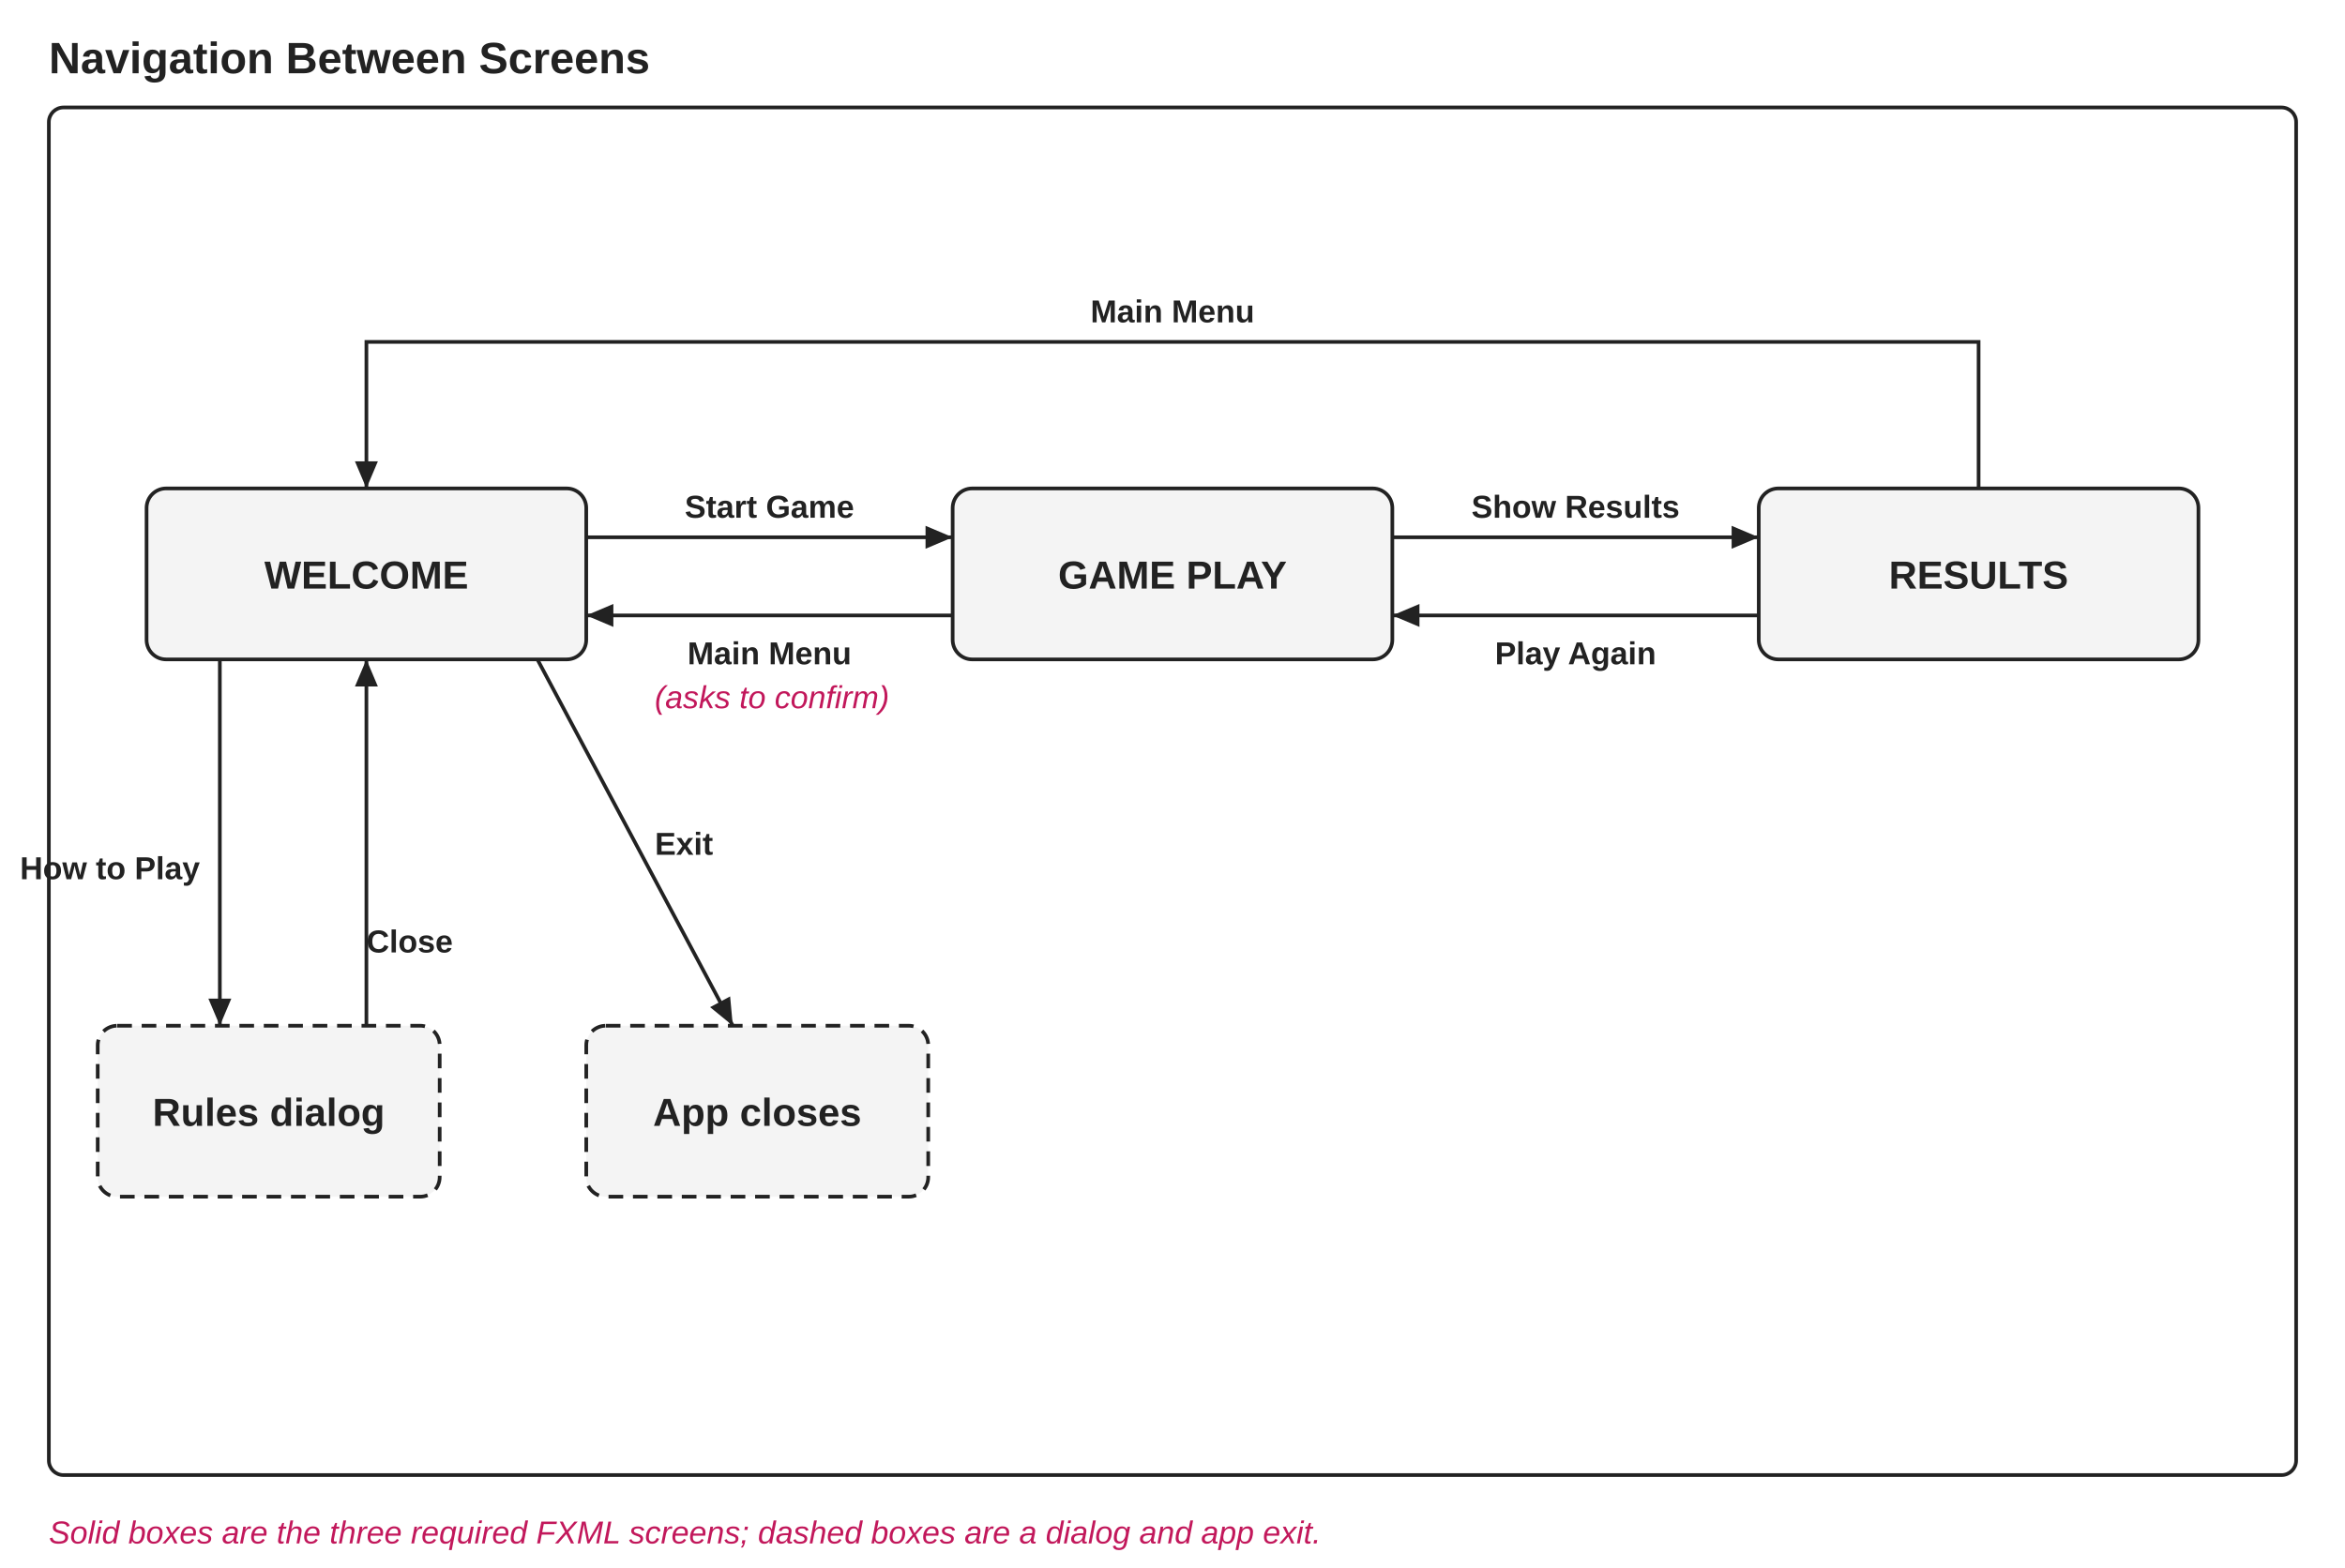
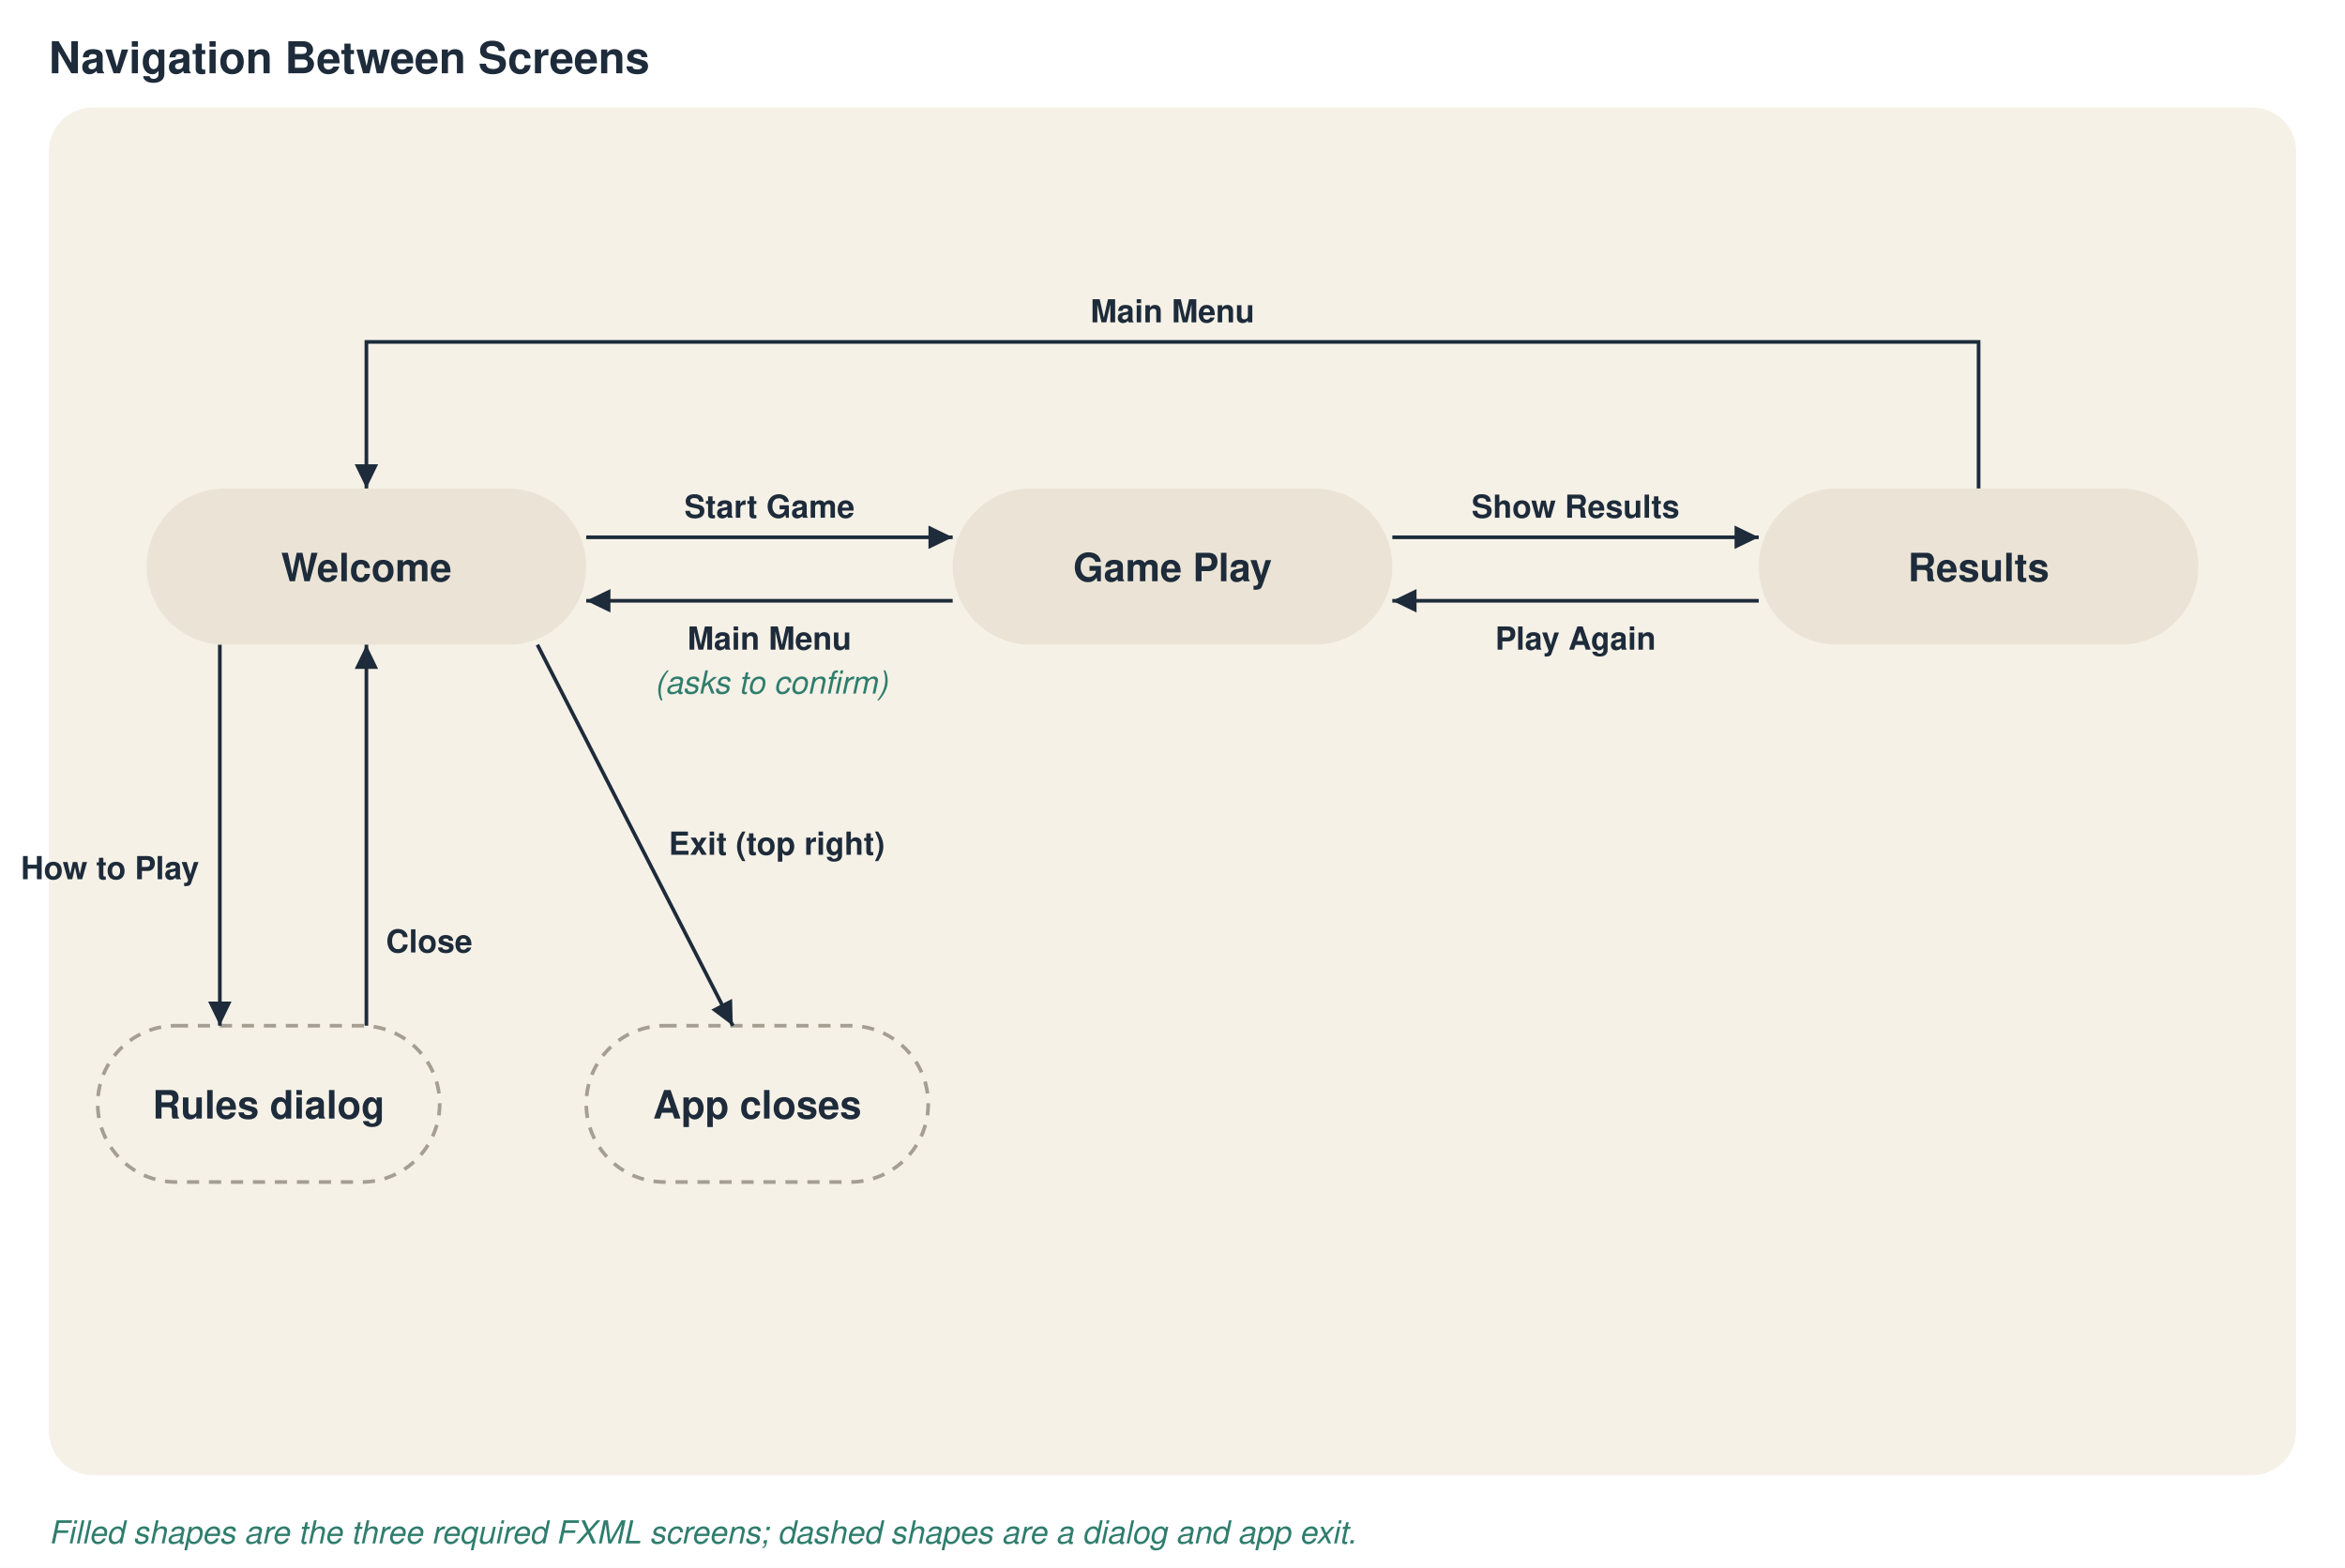
<svg xmlns="http://www.w3.org/2000/svg" width="960" height="642" viewBox="0 0 960 642">
-   <rect x="0" y="0" width="960" height="642" rx="0" fill="#fff" stroke="#fff" stroke-width="1.5" />
-   <text x="20" y="30" font-family="Arial, Helvetica, sans-serif" font-size="18" text-anchor="start" fill="#222" font-weight="bold">Navigation Between Screens</text>
-   <rect x="20" y="44" width="920" height="560" rx="6" fill="#fff" stroke="#222" stroke-width="1.5" />
-   <rect x="60" y="200" width="180" height="70" rx="8" fill="#f4f4f4" stroke="#222" stroke-width="1.5" />
-   <text x="150.0" y="241" font-family="Arial, Helvetica, sans-serif" font-size="16" text-anchor="middle" fill="#222" font-weight="bold">WELCOME</text>
-   <rect x="390" y="200" width="180" height="70" rx="8" fill="#f4f4f4" stroke="#222" stroke-width="1.5" />
-   <text x="480.0" y="241" font-family="Arial, Helvetica, sans-serif" font-size="16" text-anchor="middle" fill="#222" font-weight="bold">GAME PLAY</text>
-   <rect x="720" y="200" width="180" height="70" rx="8" fill="#f4f4f4" stroke="#222" stroke-width="1.5" />
-   <text x="810.0" y="241" font-family="Arial, Helvetica, sans-serif" font-size="16" text-anchor="middle" fill="#222" font-weight="bold">RESULTS</text>
-   <rect x="40" y="420" width="140" height="70" rx="8" fill="#f4f4f4" stroke="#222" stroke-width="1.5" stroke-dasharray="6 4" />
-   <text x="110.0" y="461" font-family="Arial, Helvetica, sans-serif" font-size="16" text-anchor="middle" fill="#222" font-weight="bold">Rules dialog</text>
-   <rect x="240" y="420" width="140" height="70" rx="8" fill="#f4f4f4" stroke="#222" stroke-width="1.5" stroke-dasharray="6 4" />
-   <text x="310.0" y="461" font-family="Arial, Helvetica, sans-serif" font-size="16" text-anchor="middle" fill="#222" font-weight="bold">App closes</text>
-   <polyline points="240,220 390,220" fill="none" stroke="#222" stroke-width="1.5" />
-   <polygon points="390.0,220.0 378.9,224.7 378.9,215.3" fill="#222" />
-   <text x="315" y="212" font-family="Arial, Helvetica, sans-serif" font-size="13" text-anchor="middle" fill="#222" font-weight="bold">Start Game</text>
-   <polyline points="390,252 240,252" fill="none" stroke="#222" stroke-width="1.5" />
-   <polygon points="240.0,252.0 251.1,247.3 251.1,256.7" fill="#222" />
-   <text x="315" y="272" font-family="Arial, Helvetica, sans-serif" font-size="13" text-anchor="middle" fill="#222" font-weight="bold">Main Menu</text>
-   <text x="268" y="290" font-family="Arial, Helvetica, sans-serif" font-size="13" text-anchor="start" fill="#c2185b" font-style="italic">(asks to confirm)</text>
-   <polyline points="570,220 720,220" fill="none" stroke="#222" stroke-width="1.5" />
-   <polygon points="720.0,220.0 708.9,224.7 708.9,215.3" fill="#222" />
-   <text x="645" y="212" font-family="Arial, Helvetica, sans-serif" font-size="13" text-anchor="middle" fill="#222" font-weight="bold">Show Results</text>
-   <polyline points="720,252 570,252" fill="none" stroke="#222" stroke-width="1.5" />
-   <polygon points="570.0,252.0 581.1,247.3 581.1,256.7" fill="#222" />
-   <text x="645" y="272" font-family="Arial, Helvetica, sans-serif" font-size="13" text-anchor="middle" fill="#222" font-weight="bold">Play Again</text>
-   <polyline points="810,200 810,140 150,140 150,200" fill="none" stroke="#222" stroke-width="1.5" />
-   <polygon points="150.0,200.0 145.3,188.9 154.7,188.9" fill="#222" />
-   <text x="480" y="132" font-family="Arial, Helvetica, sans-serif" font-size="13" text-anchor="middle" fill="#222" font-weight="bold">Main Menu</text>
-   <polyline points="90,270 90,420" fill="none" stroke="#222" stroke-width="1.5" />
-   <polygon points="90.0,420.0 85.3,408.9 94.7,408.9" fill="#222" />
-   <text x="45" y="360" font-family="Arial, Helvetica, sans-serif" font-size="13" text-anchor="middle" fill="#222" font-weight="bold">How to Play</text>
-   <polyline points="150,420 150,270" fill="none" stroke="#222" stroke-width="1.5" />
-   <polygon points="150.0,270.0 154.7,281.1 145.3,281.1" fill="#222" />
-   <text x="150" y="390" font-family="Arial, Helvetica, sans-serif" font-size="13" text-anchor="start" fill="#222" font-weight="bold">Close</text>
-   <polyline points="220,270 300,420" fill="none" stroke="#222" stroke-width="1.5" />
-   <polygon points="300.0,420.0 290.7,412.4 298.9,408.0" fill="#222" />
-   <text x="280" y="350" font-family="Arial, Helvetica, sans-serif" font-size="13" text-anchor="middle" fill="#222" font-weight="bold">Exit</text>
-   <text x="20" y="632" font-family="Arial, Helvetica, sans-serif" font-size="13" text-anchor="start" fill="#c2185b" font-style="italic">Solid boxes are the three required FXML screens; dashed boxes are a dialog and app exit.</text>
+   <rect x="0" y="0" width="960" height="642" rx="0" fill="#fff" stroke="none" stroke-width="1.5" />
+   <text x="20" y="30" font-family="'Helvetica Neue', Helvetica, Arial, sans-serif" font-size="18" text-anchor="start" fill="#1d2b3a" font-weight="bold">Navigation Between Screens</text>
+   <rect x="20" y="44" width="920" height="560" rx="18" fill="#f6f1e7" stroke="none" stroke-width="1.5" />
+   <rect x="60" y="200" width="180" height="64" rx="32" fill="#ebe4d6" stroke="none" stroke-width="1.5" />
+   <text x="150.0" y="238" font-family="'Helvetica Neue', Helvetica, Arial, sans-serif" font-size="16" text-anchor="middle" fill="#1d2b3a" font-weight="bold">Welcome</text>
+   <rect x="390" y="200" width="180" height="64" rx="32" fill="#ebe4d6" stroke="none" stroke-width="1.5" />
+   <text x="480.0" y="238" font-family="'Helvetica Neue', Helvetica, Arial, sans-serif" font-size="16" text-anchor="middle" fill="#1d2b3a" font-weight="bold">Game Play</text>
+   <rect x="720" y="200" width="180" height="64" rx="32" fill="#ebe4d6" stroke="none" stroke-width="1.5" />
+   <text x="810.0" y="238" font-family="'Helvetica Neue', Helvetica, Arial, sans-serif" font-size="16" text-anchor="middle" fill="#1d2b3a" font-weight="bold">Results</text>
+   <rect x="40" y="420" width="140" height="64" rx="32" fill="none" stroke="#a59f93" stroke-width="1.5" stroke-dasharray="5 4" />
+   <text x="110.0" y="458" font-family="'Helvetica Neue', Helvetica, Arial, sans-serif" font-size="16" text-anchor="middle" fill="#1d2b3a" font-weight="bold">Rules dialog</text>
+   <rect x="240" y="420" width="140" height="64" rx="32" fill="none" stroke="#a59f93" stroke-width="1.5" stroke-dasharray="5 4" />
+   <text x="310.0" y="458" font-family="'Helvetica Neue', Helvetica, Arial, sans-serif" font-size="16" text-anchor="middle" fill="#1d2b3a" font-weight="bold">App closes</text>
+   <polyline points="240,220 390,220" fill="none" stroke="#1d2b3a" stroke-width="1.5" />
+   <polygon points="390.0,220.0 380.1,224.8 380.1,215.2" fill="#1d2b3a" />
+   <text x="315" y="212" font-family="'Helvetica Neue', Helvetica, Arial, sans-serif" font-size="13" text-anchor="middle" fill="#1d2b3a" font-weight="bold">Start Game</text>
+   <polyline points="390,246 240,246" fill="none" stroke="#1d2b3a" stroke-width="1.5" />
+   <polygon points="240.0,246.0 249.9,241.2 249.9,250.8" fill="#1d2b3a" />
+   <text x="315" y="266" font-family="'Helvetica Neue', Helvetica, Arial, sans-serif" font-size="13" text-anchor="middle" fill="#1d2b3a" font-weight="bold">Main Menu</text>
+   <text x="268" y="284" font-family="'Helvetica Neue', Helvetica, Arial, sans-serif" font-size="13" text-anchor="start" fill="#2f7d6d" font-style="italic">(asks to confirm)</text>
+   <polyline points="570,220 720,220" fill="none" stroke="#1d2b3a" stroke-width="1.5" />
+   <polygon points="720.0,220.0 710.1,224.8 710.1,215.2" fill="#1d2b3a" />
+   <text x="645" y="212" font-family="'Helvetica Neue', Helvetica, Arial, sans-serif" font-size="13" text-anchor="middle" fill="#1d2b3a" font-weight="bold">Show Results</text>
+   <polyline points="720,246 570,246" fill="none" stroke="#1d2b3a" stroke-width="1.5" />
+   <polygon points="570.0,246.0 579.9,241.2 579.9,250.8" fill="#1d2b3a" />
+   <text x="645" y="266" font-family="'Helvetica Neue', Helvetica, Arial, sans-serif" font-size="13" text-anchor="middle" fill="#1d2b3a" font-weight="bold">Play Again</text>
+   <polyline points="810,200 810,140 150,140 150,200" fill="none" stroke="#1d2b3a" stroke-width="1.5" />
+   <polygon points="150.0,200.0 145.2,190.1 154.8,190.1" fill="#1d2b3a" />
+   <text x="480" y="132" font-family="'Helvetica Neue', Helvetica, Arial, sans-serif" font-size="13" text-anchor="middle" fill="#1d2b3a" font-weight="bold">Main Menu</text>
+   <polyline points="90,264 90,420" fill="none" stroke="#1d2b3a" stroke-width="1.5" />
+   <polygon points="90.0,420.0 85.2,410.1 94.8,410.1" fill="#1d2b3a" />
+   <text x="45" y="360" font-family="'Helvetica Neue', Helvetica, Arial, sans-serif" font-size="13" text-anchor="middle" fill="#1d2b3a" font-weight="bold">How to Play</text>
+   <polyline points="150,420 150,264" fill="none" stroke="#1d2b3a" stroke-width="1.5" />
+   <polygon points="150.0,264.0 154.8,273.9 145.2,273.9" fill="#1d2b3a" />
+   <text x="158" y="390" font-family="'Helvetica Neue', Helvetica, Arial, sans-serif" font-size="13" text-anchor="start" fill="#1d2b3a" font-weight="bold">Close</text>
+   <polyline points="220,264 300,420" fill="none" stroke="#1d2b3a" stroke-width="1.5" />
+   <polygon points="300.0,420.0 291.2,413.4 299.7,409.0" fill="#1d2b3a" />
+   <text x="318" y="350" font-family="'Helvetica Neue', Helvetica, Arial, sans-serif" font-size="13" text-anchor="middle" fill="#1d2b3a" font-weight="bold">Exit (top right)</text>
+   <text x="20" y="632" font-family="'Helvetica Neue', Helvetica, Arial, sans-serif" font-size="13" text-anchor="start" fill="#2f7d6d" font-style="italic">Filled shapes are the three required FXML screens; dashed shapes are a dialog and app exit.</text>
</svg>
